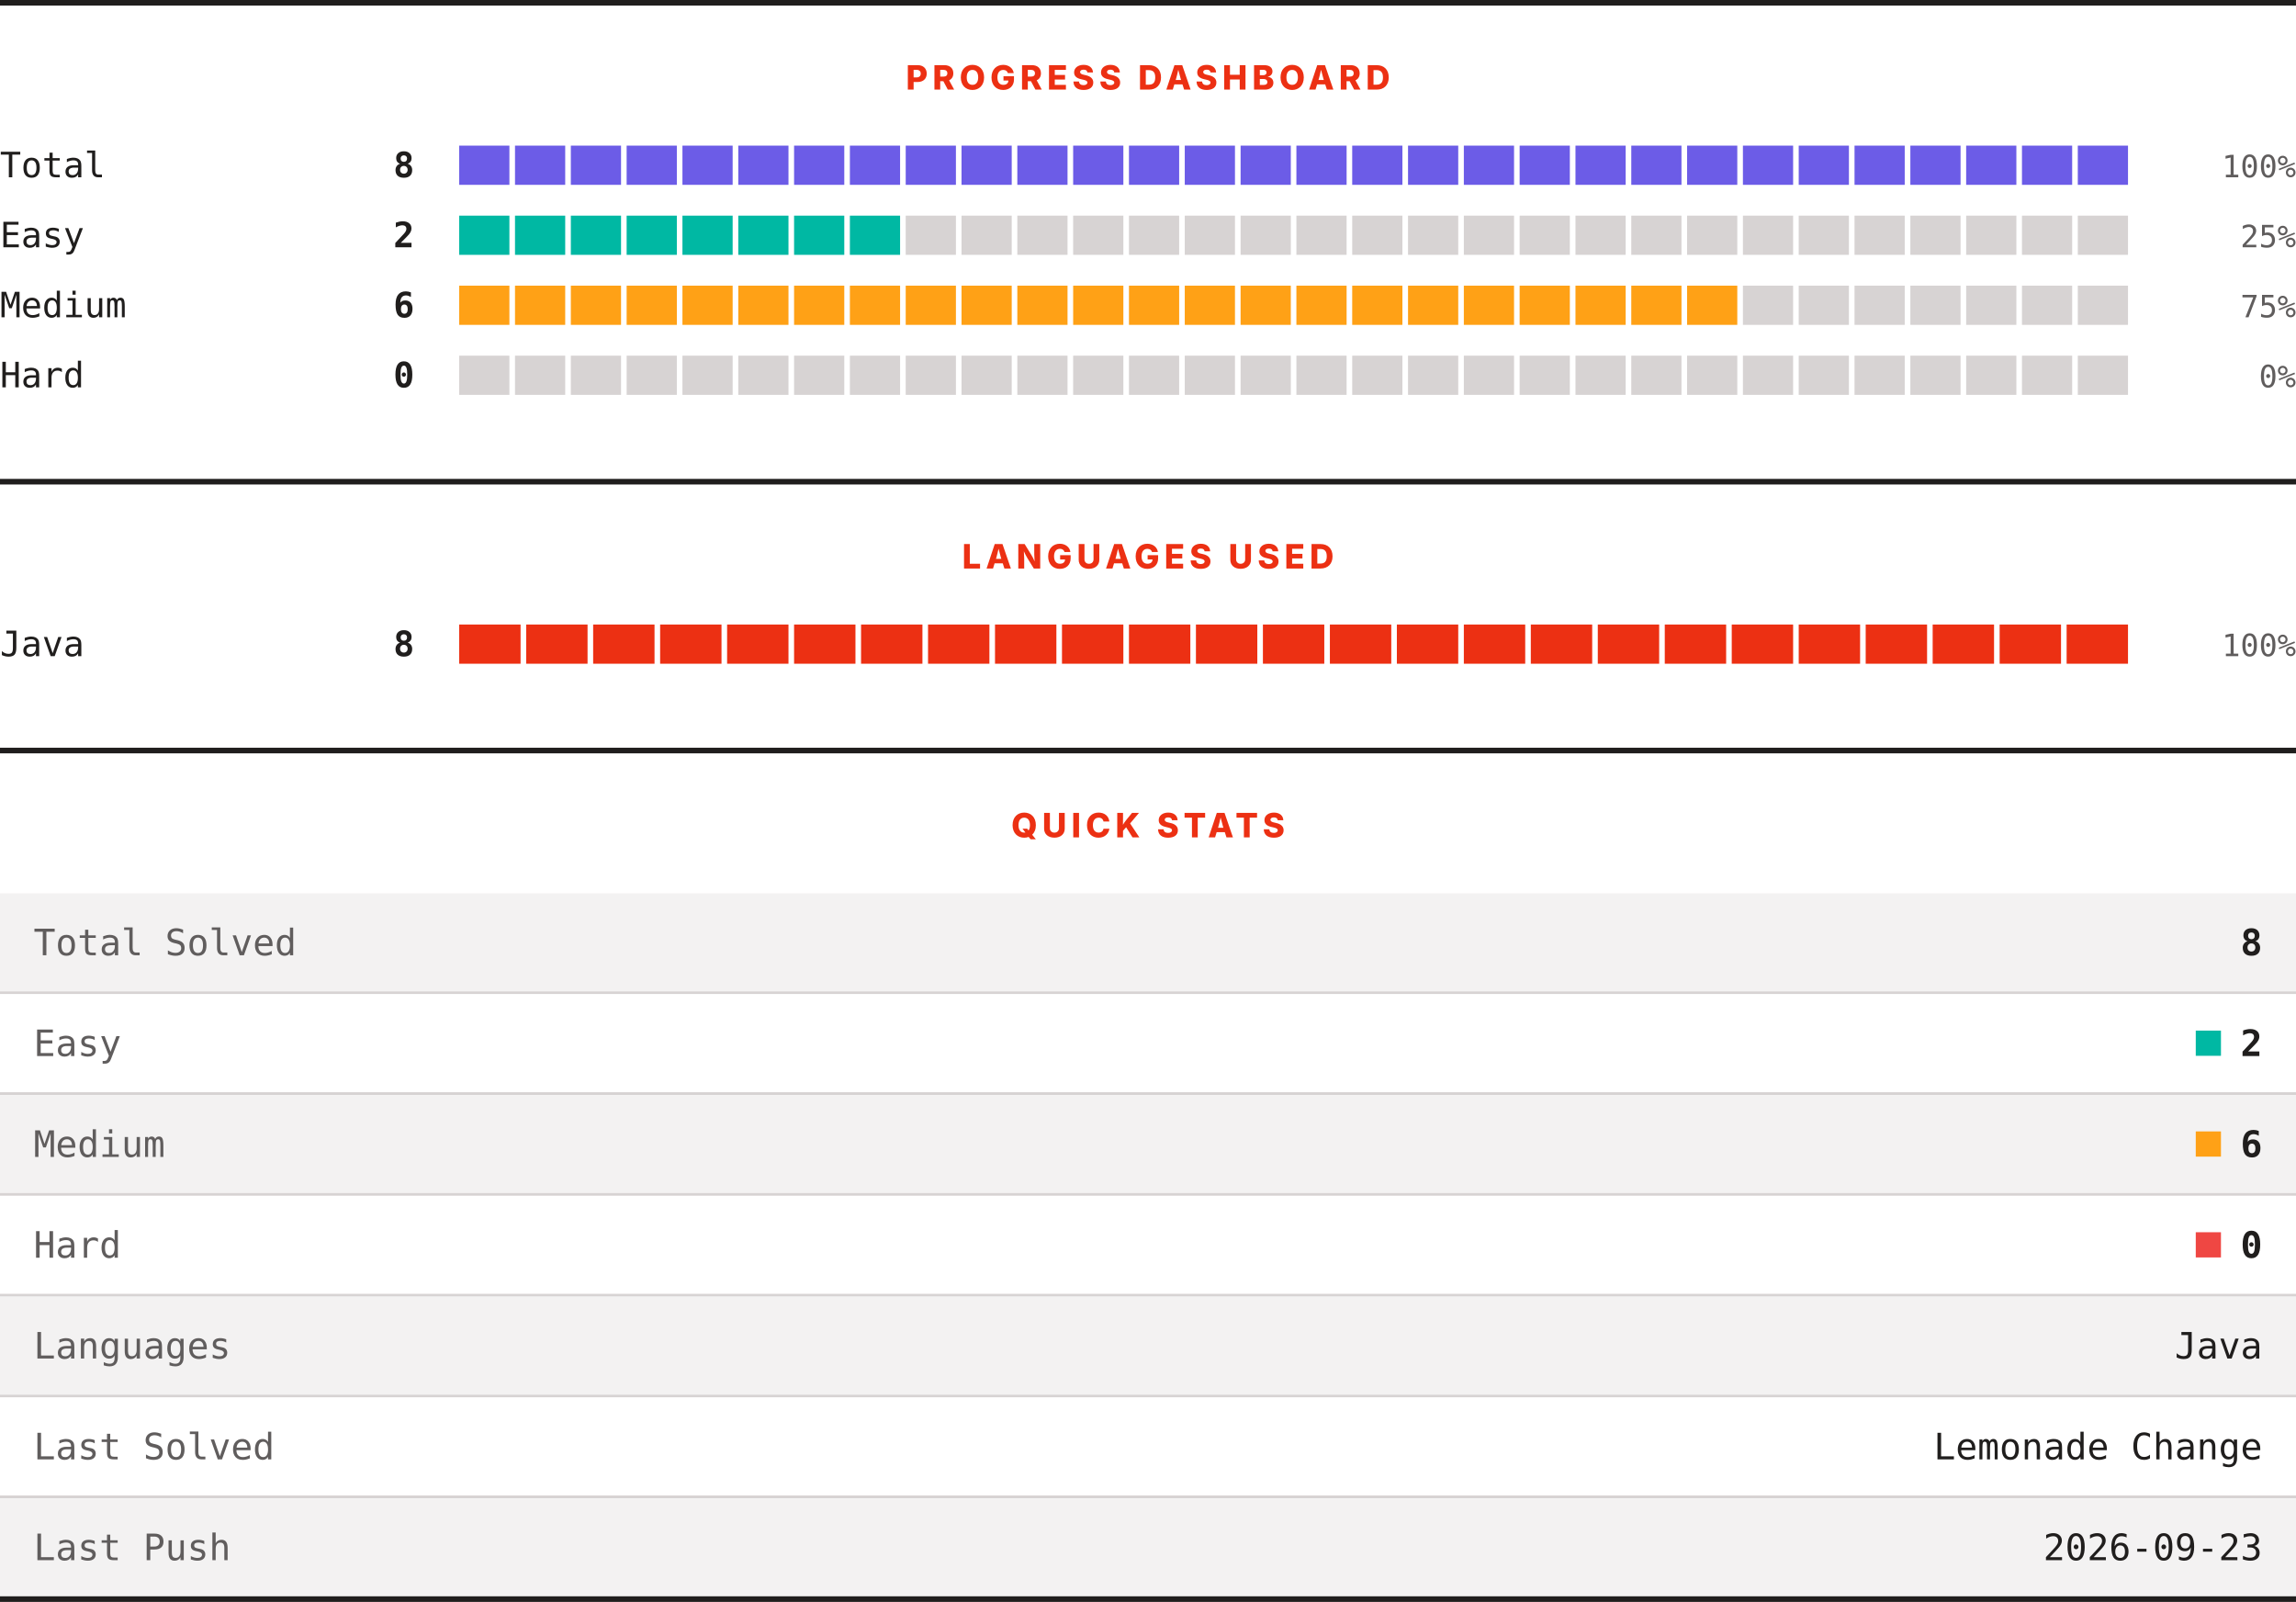
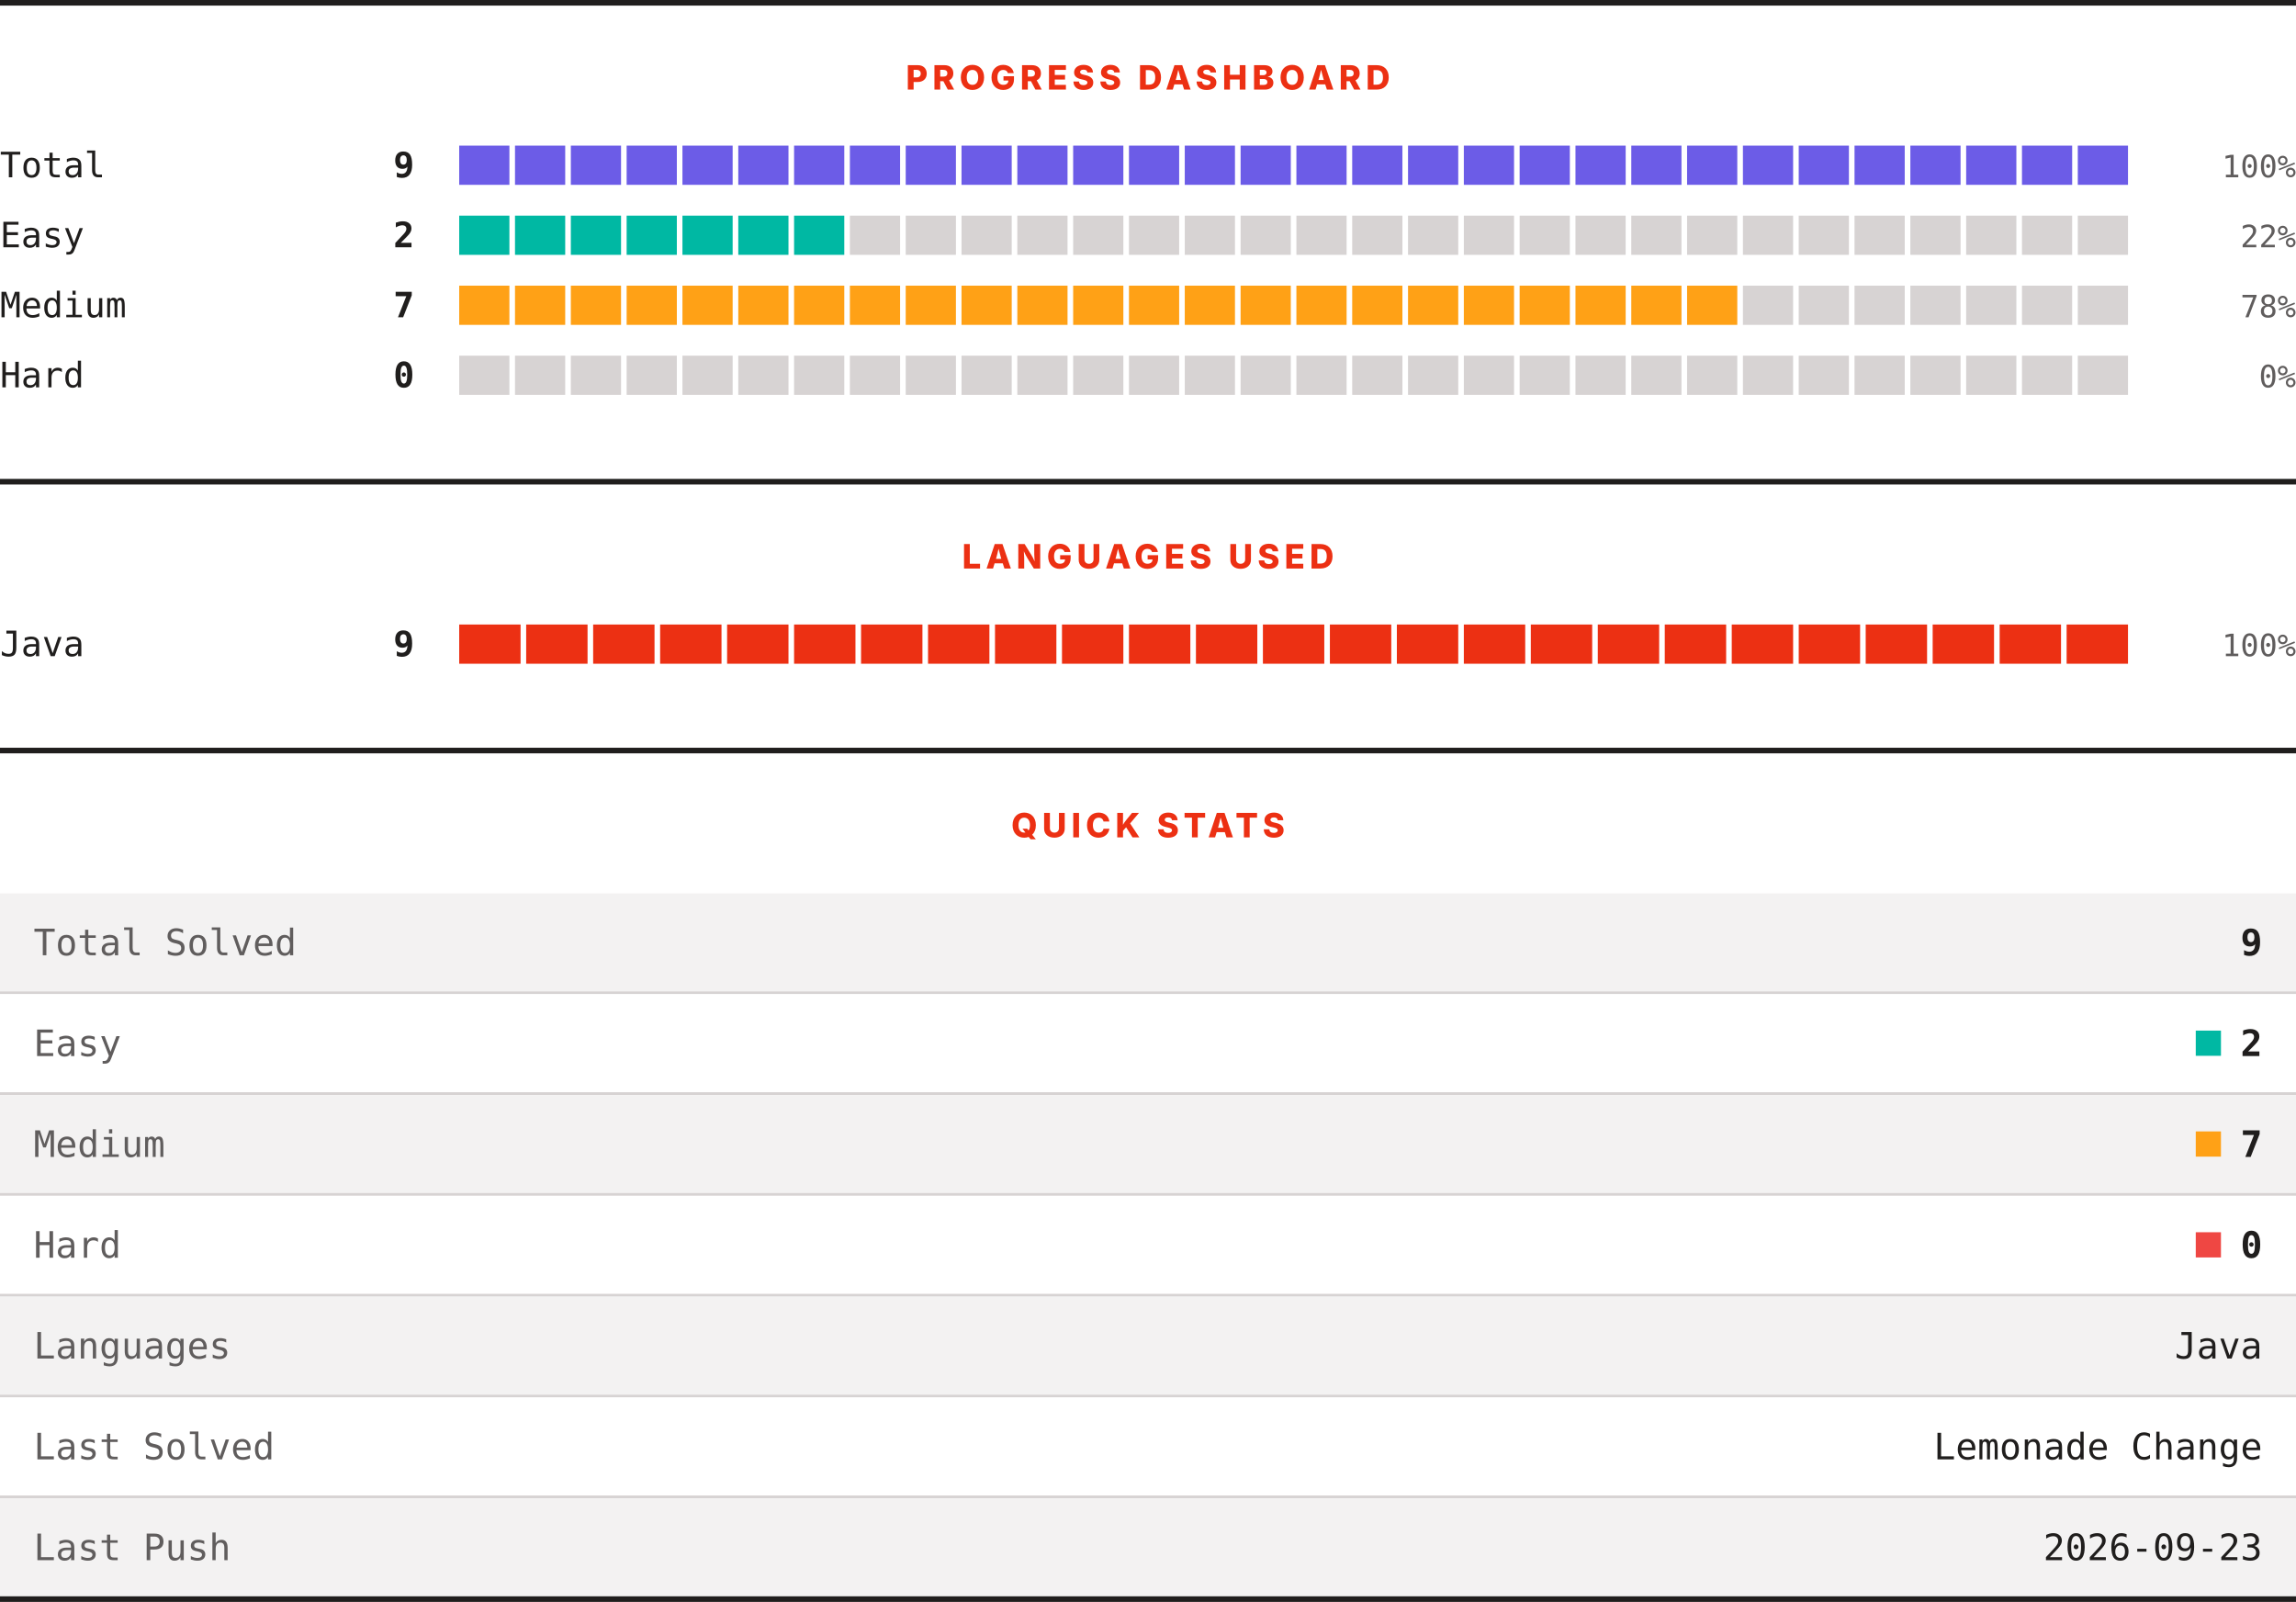
<svg xmlns="http://www.w3.org/2000/svg" width="820" height="572" viewBox="0 0 820 572" role="img" aria-label="LeetCode progress, languages and quick stats">
  <rect width="820" height="572" fill="#ffffff" />
  <rect x="0" y="0" width="820" height="2" fill="#201e1d" />
  <text x="410" y="32" text-anchor="middle" font-family="Archivo, system-ui, -apple-system, Segoe UI, sans-serif" font-size="12" font-weight="800" letter-spacing="1.68" fill="#ec3013">PROGRESS DASHBOARD</text>
  <text x="0" y="63.3" font-family="ui-monospace, SFMono-Regular, Menlo, Consolas, monospace" font-size="12.5" fill="#201e1d">Total</text>
-   <text x="148" y="63.3" text-anchor="end" font-family="ui-monospace, SFMono-Regular, Menlo, Consolas, monospace" font-size="12.5" font-weight="700" fill="#201e1d">8</text>
+   <text x="148" y="63.3" text-anchor="end" font-family="ui-monospace, SFMono-Regular, Menlo, Consolas, monospace" font-size="12.5" font-weight="700" fill="#201e1d">9</text>
  <rect x="164.00" y="52" width="17.93" height="14" fill="#6c5ce7" />
  <rect x="183.93" y="52" width="17.93" height="14" fill="#6c5ce7" />
  <rect x="203.87" y="52" width="17.93" height="14" fill="#6c5ce7" />
  <rect x="223.80" y="52" width="17.93" height="14" fill="#6c5ce7" />
  <rect x="243.73" y="52" width="17.93" height="14" fill="#6c5ce7" />
  <rect x="263.67" y="52" width="17.93" height="14" fill="#6c5ce7" />
  <rect x="283.60" y="52" width="17.93" height="14" fill="#6c5ce7" />
  <rect x="303.53" y="52" width="17.93" height="14" fill="#6c5ce7" />
  <rect x="323.47" y="52" width="17.93" height="14" fill="#6c5ce7" />
  <rect x="343.40" y="52" width="17.93" height="14" fill="#6c5ce7" />
  <rect x="363.33" y="52" width="17.93" height="14" fill="#6c5ce7" />
  <rect x="383.27" y="52" width="17.93" height="14" fill="#6c5ce7" />
  <rect x="403.20" y="52" width="17.93" height="14" fill="#6c5ce7" />
  <rect x="423.13" y="52" width="17.93" height="14" fill="#6c5ce7" />
  <rect x="443.07" y="52" width="17.93" height="14" fill="#6c5ce7" />
  <rect x="463.00" y="52" width="17.93" height="14" fill="#6c5ce7" />
  <rect x="482.93" y="52" width="17.93" height="14" fill="#6c5ce7" />
  <rect x="502.87" y="52" width="17.93" height="14" fill="#6c5ce7" />
  <rect x="522.80" y="52" width="17.93" height="14" fill="#6c5ce7" />
  <rect x="542.73" y="52" width="17.93" height="14" fill="#6c5ce7" />
  <rect x="562.67" y="52" width="17.93" height="14" fill="#6c5ce7" />
  <rect x="582.60" y="52" width="17.93" height="14" fill="#6c5ce7" />
  <rect x="602.53" y="52" width="17.93" height="14" fill="#6c5ce7" />
  <rect x="622.47" y="52" width="17.93" height="14" fill="#6c5ce7" />
  <rect x="642.40" y="52" width="17.93" height="14" fill="#6c5ce7" />
  <rect x="662.33" y="52" width="17.93" height="14" fill="#6c5ce7" />
  <rect x="682.27" y="52" width="17.93" height="14" fill="#6c5ce7" />
  <rect x="702.20" y="52" width="17.93" height="14" fill="#6c5ce7" />
  <rect x="722.13" y="52" width="17.93" height="14" fill="#6c5ce7" />
  <rect x="742.07" y="52" width="17.93" height="14" fill="#6c5ce7" />
  <text x="820" y="63.3" text-anchor="end" font-family="ui-monospace, SFMono-Regular, Menlo, Consolas, monospace" font-size="11" fill="#605d5d">100%</text>
  <text x="0" y="88.3" font-family="ui-monospace, SFMono-Regular, Menlo, Consolas, monospace" font-size="12.5" fill="#201e1d">Easy</text>
  <text x="148" y="88.3" text-anchor="end" font-family="ui-monospace, SFMono-Regular, Menlo, Consolas, monospace" font-size="12.5" font-weight="700" fill="#201e1d">2</text>
  <rect x="164.00" y="77" width="17.93" height="14" fill="#00b8a3" />
  <rect x="183.93" y="77" width="17.93" height="14" fill="#00b8a3" />
  <rect x="203.87" y="77" width="17.93" height="14" fill="#00b8a3" />
  <rect x="223.80" y="77" width="17.93" height="14" fill="#00b8a3" />
  <rect x="243.73" y="77" width="17.93" height="14" fill="#00b8a3" />
  <rect x="263.67" y="77" width="17.93" height="14" fill="#00b8a3" />
  <rect x="283.60" y="77" width="17.93" height="14" fill="#00b8a3" />
-   <rect x="303.53" y="77" width="17.93" height="14" fill="#00b8a3" />
+   <rect x="303.53" y="77" width="17.93" height="14" fill="#d7d3d3" />
  <rect x="323.47" y="77" width="17.93" height="14" fill="#d7d3d3" />
  <rect x="343.40" y="77" width="17.93" height="14" fill="#d7d3d3" />
  <rect x="363.33" y="77" width="17.93" height="14" fill="#d7d3d3" />
  <rect x="383.27" y="77" width="17.93" height="14" fill="#d7d3d3" />
  <rect x="403.20" y="77" width="17.93" height="14" fill="#d7d3d3" />
  <rect x="423.13" y="77" width="17.93" height="14" fill="#d7d3d3" />
  <rect x="443.07" y="77" width="17.93" height="14" fill="#d7d3d3" />
  <rect x="463.00" y="77" width="17.93" height="14" fill="#d7d3d3" />
  <rect x="482.93" y="77" width="17.93" height="14" fill="#d7d3d3" />
  <rect x="502.87" y="77" width="17.93" height="14" fill="#d7d3d3" />
  <rect x="522.80" y="77" width="17.93" height="14" fill="#d7d3d3" />
  <rect x="542.73" y="77" width="17.93" height="14" fill="#d7d3d3" />
  <rect x="562.67" y="77" width="17.93" height="14" fill="#d7d3d3" />
  <rect x="582.60" y="77" width="17.93" height="14" fill="#d7d3d3" />
  <rect x="602.53" y="77" width="17.93" height="14" fill="#d7d3d3" />
  <rect x="622.47" y="77" width="17.93" height="14" fill="#d7d3d3" />
  <rect x="642.40" y="77" width="17.93" height="14" fill="#d7d3d3" />
  <rect x="662.33" y="77" width="17.93" height="14" fill="#d7d3d3" />
  <rect x="682.27" y="77" width="17.93" height="14" fill="#d7d3d3" />
  <rect x="702.20" y="77" width="17.93" height="14" fill="#d7d3d3" />
  <rect x="722.13" y="77" width="17.93" height="14" fill="#d7d3d3" />
  <rect x="742.07" y="77" width="17.93" height="14" fill="#d7d3d3" />
-   <text x="820" y="88.3" text-anchor="end" font-family="ui-monospace, SFMono-Regular, Menlo, Consolas, monospace" font-size="11" fill="#605d5d">25%</text>
+   <text x="820" y="88.3" text-anchor="end" font-family="ui-monospace, SFMono-Regular, Menlo, Consolas, monospace" font-size="11" fill="#605d5d">22%</text>
  <text x="0" y="113.3" font-family="ui-monospace, SFMono-Regular, Menlo, Consolas, monospace" font-size="12.5" fill="#201e1d">Medium</text>
-   <text x="148" y="113.3" text-anchor="end" font-family="ui-monospace, SFMono-Regular, Menlo, Consolas, monospace" font-size="12.5" font-weight="700" fill="#201e1d">6</text>
+   <text x="148" y="113.3" text-anchor="end" font-family="ui-monospace, SFMono-Regular, Menlo, Consolas, monospace" font-size="12.5" font-weight="700" fill="#201e1d">7</text>
  <rect x="164.00" y="102" width="17.93" height="14" fill="#ffa116" />
  <rect x="183.93" y="102" width="17.93" height="14" fill="#ffa116" />
  <rect x="203.87" y="102" width="17.93" height="14" fill="#ffa116" />
  <rect x="223.80" y="102" width="17.93" height="14" fill="#ffa116" />
  <rect x="243.73" y="102" width="17.93" height="14" fill="#ffa116" />
  <rect x="263.67" y="102" width="17.93" height="14" fill="#ffa116" />
  <rect x="283.60" y="102" width="17.93" height="14" fill="#ffa116" />
  <rect x="303.53" y="102" width="17.93" height="14" fill="#ffa116" />
  <rect x="323.47" y="102" width="17.93" height="14" fill="#ffa116" />
  <rect x="343.40" y="102" width="17.93" height="14" fill="#ffa116" />
  <rect x="363.33" y="102" width="17.93" height="14" fill="#ffa116" />
  <rect x="383.27" y="102" width="17.93" height="14" fill="#ffa116" />
  <rect x="403.20" y="102" width="17.93" height="14" fill="#ffa116" />
  <rect x="423.13" y="102" width="17.93" height="14" fill="#ffa116" />
  <rect x="443.07" y="102" width="17.93" height="14" fill="#ffa116" />
  <rect x="463.00" y="102" width="17.93" height="14" fill="#ffa116" />
  <rect x="482.93" y="102" width="17.93" height="14" fill="#ffa116" />
  <rect x="502.87" y="102" width="17.93" height="14" fill="#ffa116" />
  <rect x="522.80" y="102" width="17.93" height="14" fill="#ffa116" />
  <rect x="542.73" y="102" width="17.93" height="14" fill="#ffa116" />
  <rect x="562.67" y="102" width="17.93" height="14" fill="#ffa116" />
  <rect x="582.60" y="102" width="17.93" height="14" fill="#ffa116" />
  <rect x="602.53" y="102" width="17.93" height="14" fill="#ffa116" />
  <rect x="622.47" y="102" width="17.93" height="14" fill="#d7d3d3" />
  <rect x="642.40" y="102" width="17.93" height="14" fill="#d7d3d3" />
  <rect x="662.33" y="102" width="17.93" height="14" fill="#d7d3d3" />
  <rect x="682.27" y="102" width="17.93" height="14" fill="#d7d3d3" />
  <rect x="702.20" y="102" width="17.93" height="14" fill="#d7d3d3" />
  <rect x="722.13" y="102" width="17.93" height="14" fill="#d7d3d3" />
  <rect x="742.07" y="102" width="17.93" height="14" fill="#d7d3d3" />
-   <text x="820" y="113.3" text-anchor="end" font-family="ui-monospace, SFMono-Regular, Menlo, Consolas, monospace" font-size="11" fill="#605d5d">75%</text>
+   <text x="820" y="113.3" text-anchor="end" font-family="ui-monospace, SFMono-Regular, Menlo, Consolas, monospace" font-size="11" fill="#605d5d">78%</text>
  <text x="0" y="138.3" font-family="ui-monospace, SFMono-Regular, Menlo, Consolas, monospace" font-size="12.5" fill="#201e1d">Hard</text>
  <text x="148" y="138.3" text-anchor="end" font-family="ui-monospace, SFMono-Regular, Menlo, Consolas, monospace" font-size="12.5" font-weight="700" fill="#201e1d">0</text>
  <rect x="164.00" y="127" width="17.93" height="14" fill="#d7d3d3" />
  <rect x="183.93" y="127" width="17.93" height="14" fill="#d7d3d3" />
  <rect x="203.87" y="127" width="17.93" height="14" fill="#d7d3d3" />
  <rect x="223.80" y="127" width="17.93" height="14" fill="#d7d3d3" />
  <rect x="243.73" y="127" width="17.93" height="14" fill="#d7d3d3" />
  <rect x="263.67" y="127" width="17.93" height="14" fill="#d7d3d3" />
  <rect x="283.60" y="127" width="17.93" height="14" fill="#d7d3d3" />
  <rect x="303.53" y="127" width="17.93" height="14" fill="#d7d3d3" />
  <rect x="323.47" y="127" width="17.93" height="14" fill="#d7d3d3" />
  <rect x="343.40" y="127" width="17.93" height="14" fill="#d7d3d3" />
  <rect x="363.33" y="127" width="17.93" height="14" fill="#d7d3d3" />
  <rect x="383.27" y="127" width="17.93" height="14" fill="#d7d3d3" />
  <rect x="403.20" y="127" width="17.93" height="14" fill="#d7d3d3" />
  <rect x="423.13" y="127" width="17.93" height="14" fill="#d7d3d3" />
  <rect x="443.07" y="127" width="17.93" height="14" fill="#d7d3d3" />
  <rect x="463.00" y="127" width="17.93" height="14" fill="#d7d3d3" />
  <rect x="482.93" y="127" width="17.93" height="14" fill="#d7d3d3" />
  <rect x="502.87" y="127" width="17.93" height="14" fill="#d7d3d3" />
  <rect x="522.80" y="127" width="17.93" height="14" fill="#d7d3d3" />
  <rect x="542.73" y="127" width="17.93" height="14" fill="#d7d3d3" />
  <rect x="562.67" y="127" width="17.93" height="14" fill="#d7d3d3" />
  <rect x="582.60" y="127" width="17.93" height="14" fill="#d7d3d3" />
  <rect x="602.53" y="127" width="17.93" height="14" fill="#d7d3d3" />
  <rect x="622.47" y="127" width="17.93" height="14" fill="#d7d3d3" />
  <rect x="642.40" y="127" width="17.93" height="14" fill="#d7d3d3" />
  <rect x="662.33" y="127" width="17.93" height="14" fill="#d7d3d3" />
  <rect x="682.27" y="127" width="17.93" height="14" fill="#d7d3d3" />
  <rect x="702.20" y="127" width="17.93" height="14" fill="#d7d3d3" />
  <rect x="722.13" y="127" width="17.93" height="14" fill="#d7d3d3" />
  <rect x="742.07" y="127" width="17.93" height="14" fill="#d7d3d3" />
  <text x="820" y="138.3" text-anchor="end" font-family="ui-monospace, SFMono-Regular, Menlo, Consolas, monospace" font-size="11" fill="#605d5d">0%</text>
  <rect x="0" y="171" width="820" height="2" fill="#201e1d" />
  <text x="410" y="203" text-anchor="middle" font-family="Archivo, system-ui, -apple-system, Segoe UI, sans-serif" font-size="12" font-weight="800" letter-spacing="1.68" fill="#ec3013">LANGUAGES USED</text>
  <text x="0" y="234.3" font-family="ui-monospace, SFMono-Regular, Menlo, Consolas, monospace" font-size="12.5" fill="#201e1d">Java</text>
-   <text x="148" y="234.3" text-anchor="end" font-family="ui-monospace, SFMono-Regular, Menlo, Consolas, monospace" font-size="12.5" font-weight="700" fill="#201e1d">8</text>
+   <text x="148" y="234.3" text-anchor="end" font-family="ui-monospace, SFMono-Regular, Menlo, Consolas, monospace" font-size="12.5" font-weight="700" fill="#201e1d">9</text>
  <rect x="164.00" y="223" width="21.92" height="14" fill="#ec3013" />
  <rect x="187.92" y="223" width="21.92" height="14" fill="#ec3013" />
  <rect x="211.84" y="223" width="21.92" height="14" fill="#ec3013" />
  <rect x="235.76" y="223" width="21.92" height="14" fill="#ec3013" />
  <rect x="259.68" y="223" width="21.92" height="14" fill="#ec3013" />
  <rect x="283.60" y="223" width="21.92" height="14" fill="#ec3013" />
  <rect x="307.52" y="223" width="21.92" height="14" fill="#ec3013" />
  <rect x="331.44" y="223" width="21.92" height="14" fill="#ec3013" />
  <rect x="355.36" y="223" width="21.92" height="14" fill="#ec3013" />
  <rect x="379.28" y="223" width="21.92" height="14" fill="#ec3013" />
  <rect x="403.20" y="223" width="21.92" height="14" fill="#ec3013" />
  <rect x="427.12" y="223" width="21.92" height="14" fill="#ec3013" />
  <rect x="451.04" y="223" width="21.92" height="14" fill="#ec3013" />
  <rect x="474.96" y="223" width="21.92" height="14" fill="#ec3013" />
  <rect x="498.88" y="223" width="21.92" height="14" fill="#ec3013" />
  <rect x="522.80" y="223" width="21.92" height="14" fill="#ec3013" />
  <rect x="546.72" y="223" width="21.92" height="14" fill="#ec3013" />
  <rect x="570.64" y="223" width="21.92" height="14" fill="#ec3013" />
  <rect x="594.56" y="223" width="21.92" height="14" fill="#ec3013" />
  <rect x="618.48" y="223" width="21.92" height="14" fill="#ec3013" />
  <rect x="642.40" y="223" width="21.92" height="14" fill="#ec3013" />
  <rect x="666.32" y="223" width="21.92" height="14" fill="#ec3013" />
  <rect x="690.24" y="223" width="21.92" height="14" fill="#ec3013" />
  <rect x="714.16" y="223" width="21.92" height="14" fill="#ec3013" />
  <rect x="738.08" y="223" width="21.92" height="14" fill="#ec3013" />
  <text x="820" y="234.3" text-anchor="end" font-family="ui-monospace, SFMono-Regular, Menlo, Consolas, monospace" font-size="11" fill="#605d5d">100%</text>
  <rect x="0" y="267" width="820" height="2" fill="#201e1d" />
  <text x="410" y="299" text-anchor="middle" font-family="Archivo, system-ui, -apple-system, Segoe UI, sans-serif" font-size="12" font-weight="800" letter-spacing="1.68" fill="#ec3013">QUICK STATS</text>
  <rect x="0" y="319" width="820" height="35" fill="#f3f2f2" />
  <text x="12" y="341.1" font-family="ui-monospace, SFMono-Regular, Menlo, Consolas, monospace" font-size="13" fill="#605d5d">Total Solved</text>
-   <text x="808" y="341.1" text-anchor="end" font-family="ui-monospace, SFMono-Regular, Menlo, Consolas, monospace" font-size="13" font-weight="700" fill="#201e1d">8</text>
+   <text x="808" y="341.1" text-anchor="end" font-family="ui-monospace, SFMono-Regular, Menlo, Consolas, monospace" font-size="13" font-weight="700" fill="#201e1d">9</text>
  <rect x="0" y="354" width="820" height="1" fill="#d7d3d3" />
  <rect x="0" y="355" width="820" height="35" fill="#ffffff" />
  <text x="12" y="377.1" font-family="ui-monospace, SFMono-Regular, Menlo, Consolas, monospace" font-size="13" fill="#605d5d">Easy</text>
  <rect x="784.2" y="368" width="9" height="9" fill="#00b8a3" />
  <text x="808" y="377.1" text-anchor="end" font-family="ui-monospace, SFMono-Regular, Menlo, Consolas, monospace" font-size="13" font-weight="700" fill="#201e1d">2</text>
  <rect x="0" y="390" width="820" height="1" fill="#d7d3d3" />
  <rect x="0" y="391" width="820" height="35" fill="#f3f2f2" />
  <text x="12" y="413.1" font-family="ui-monospace, SFMono-Regular, Menlo, Consolas, monospace" font-size="13" fill="#605d5d">Medium</text>
  <rect x="784.2" y="404" width="9" height="9" fill="#ffa116" />
-   <text x="808" y="413.1" text-anchor="end" font-family="ui-monospace, SFMono-Regular, Menlo, Consolas, monospace" font-size="13" font-weight="700" fill="#201e1d">6</text>
+   <text x="808" y="413.1" text-anchor="end" font-family="ui-monospace, SFMono-Regular, Menlo, Consolas, monospace" font-size="13" font-weight="700" fill="#201e1d">7</text>
  <rect x="0" y="426" width="820" height="1" fill="#d7d3d3" />
  <rect x="0" y="427" width="820" height="35" fill="#ffffff" />
  <text x="12" y="449.1" font-family="ui-monospace, SFMono-Regular, Menlo, Consolas, monospace" font-size="13" fill="#605d5d">Hard</text>
  <rect x="784.2" y="440" width="9" height="9" fill="#ef4743" />
  <text x="808" y="449.1" text-anchor="end" font-family="ui-monospace, SFMono-Regular, Menlo, Consolas, monospace" font-size="13" font-weight="700" fill="#201e1d">0</text>
  <rect x="0" y="462" width="820" height="1" fill="#d7d3d3" />
  <rect x="0" y="463" width="820" height="35" fill="#f3f2f2" />
  <text x="12" y="485.1" font-family="ui-monospace, SFMono-Regular, Menlo, Consolas, monospace" font-size="13" fill="#605d5d">Languages</text>
  <text x="808" y="485.1" text-anchor="end" font-family="ui-monospace, SFMono-Regular, Menlo, Consolas, monospace" font-size="13" fill="#201e1d">Java</text>
  <rect x="0" y="498" width="820" height="1" fill="#d7d3d3" />
  <rect x="0" y="499" width="820" height="35" fill="#ffffff" />
  <text x="12" y="521.1" font-family="ui-monospace, SFMono-Regular, Menlo, Consolas, monospace" font-size="13" fill="#605d5d">Last Solved</text>
  <text x="808" y="521.1" text-anchor="end" font-family="ui-monospace, SFMono-Regular, Menlo, Consolas, monospace" font-size="13" fill="#201e1d">Lemonade Change</text>
  <rect x="0" y="534" width="820" height="1" fill="#d7d3d3" />
  <rect x="0" y="535" width="820" height="35" fill="#f3f2f2" />
  <text x="12" y="557.1" font-family="ui-monospace, SFMono-Regular, Menlo, Consolas, monospace" font-size="13" fill="#605d5d">Last Push</text>
  <text x="808" y="557.1" text-anchor="end" font-family="ui-monospace, SFMono-Regular, Menlo, Consolas, monospace" font-size="13" fill="#201e1d">2026-09-23</text>
  <rect x="0" y="570" width="820" height="2" fill="#201e1d" />
</svg>
